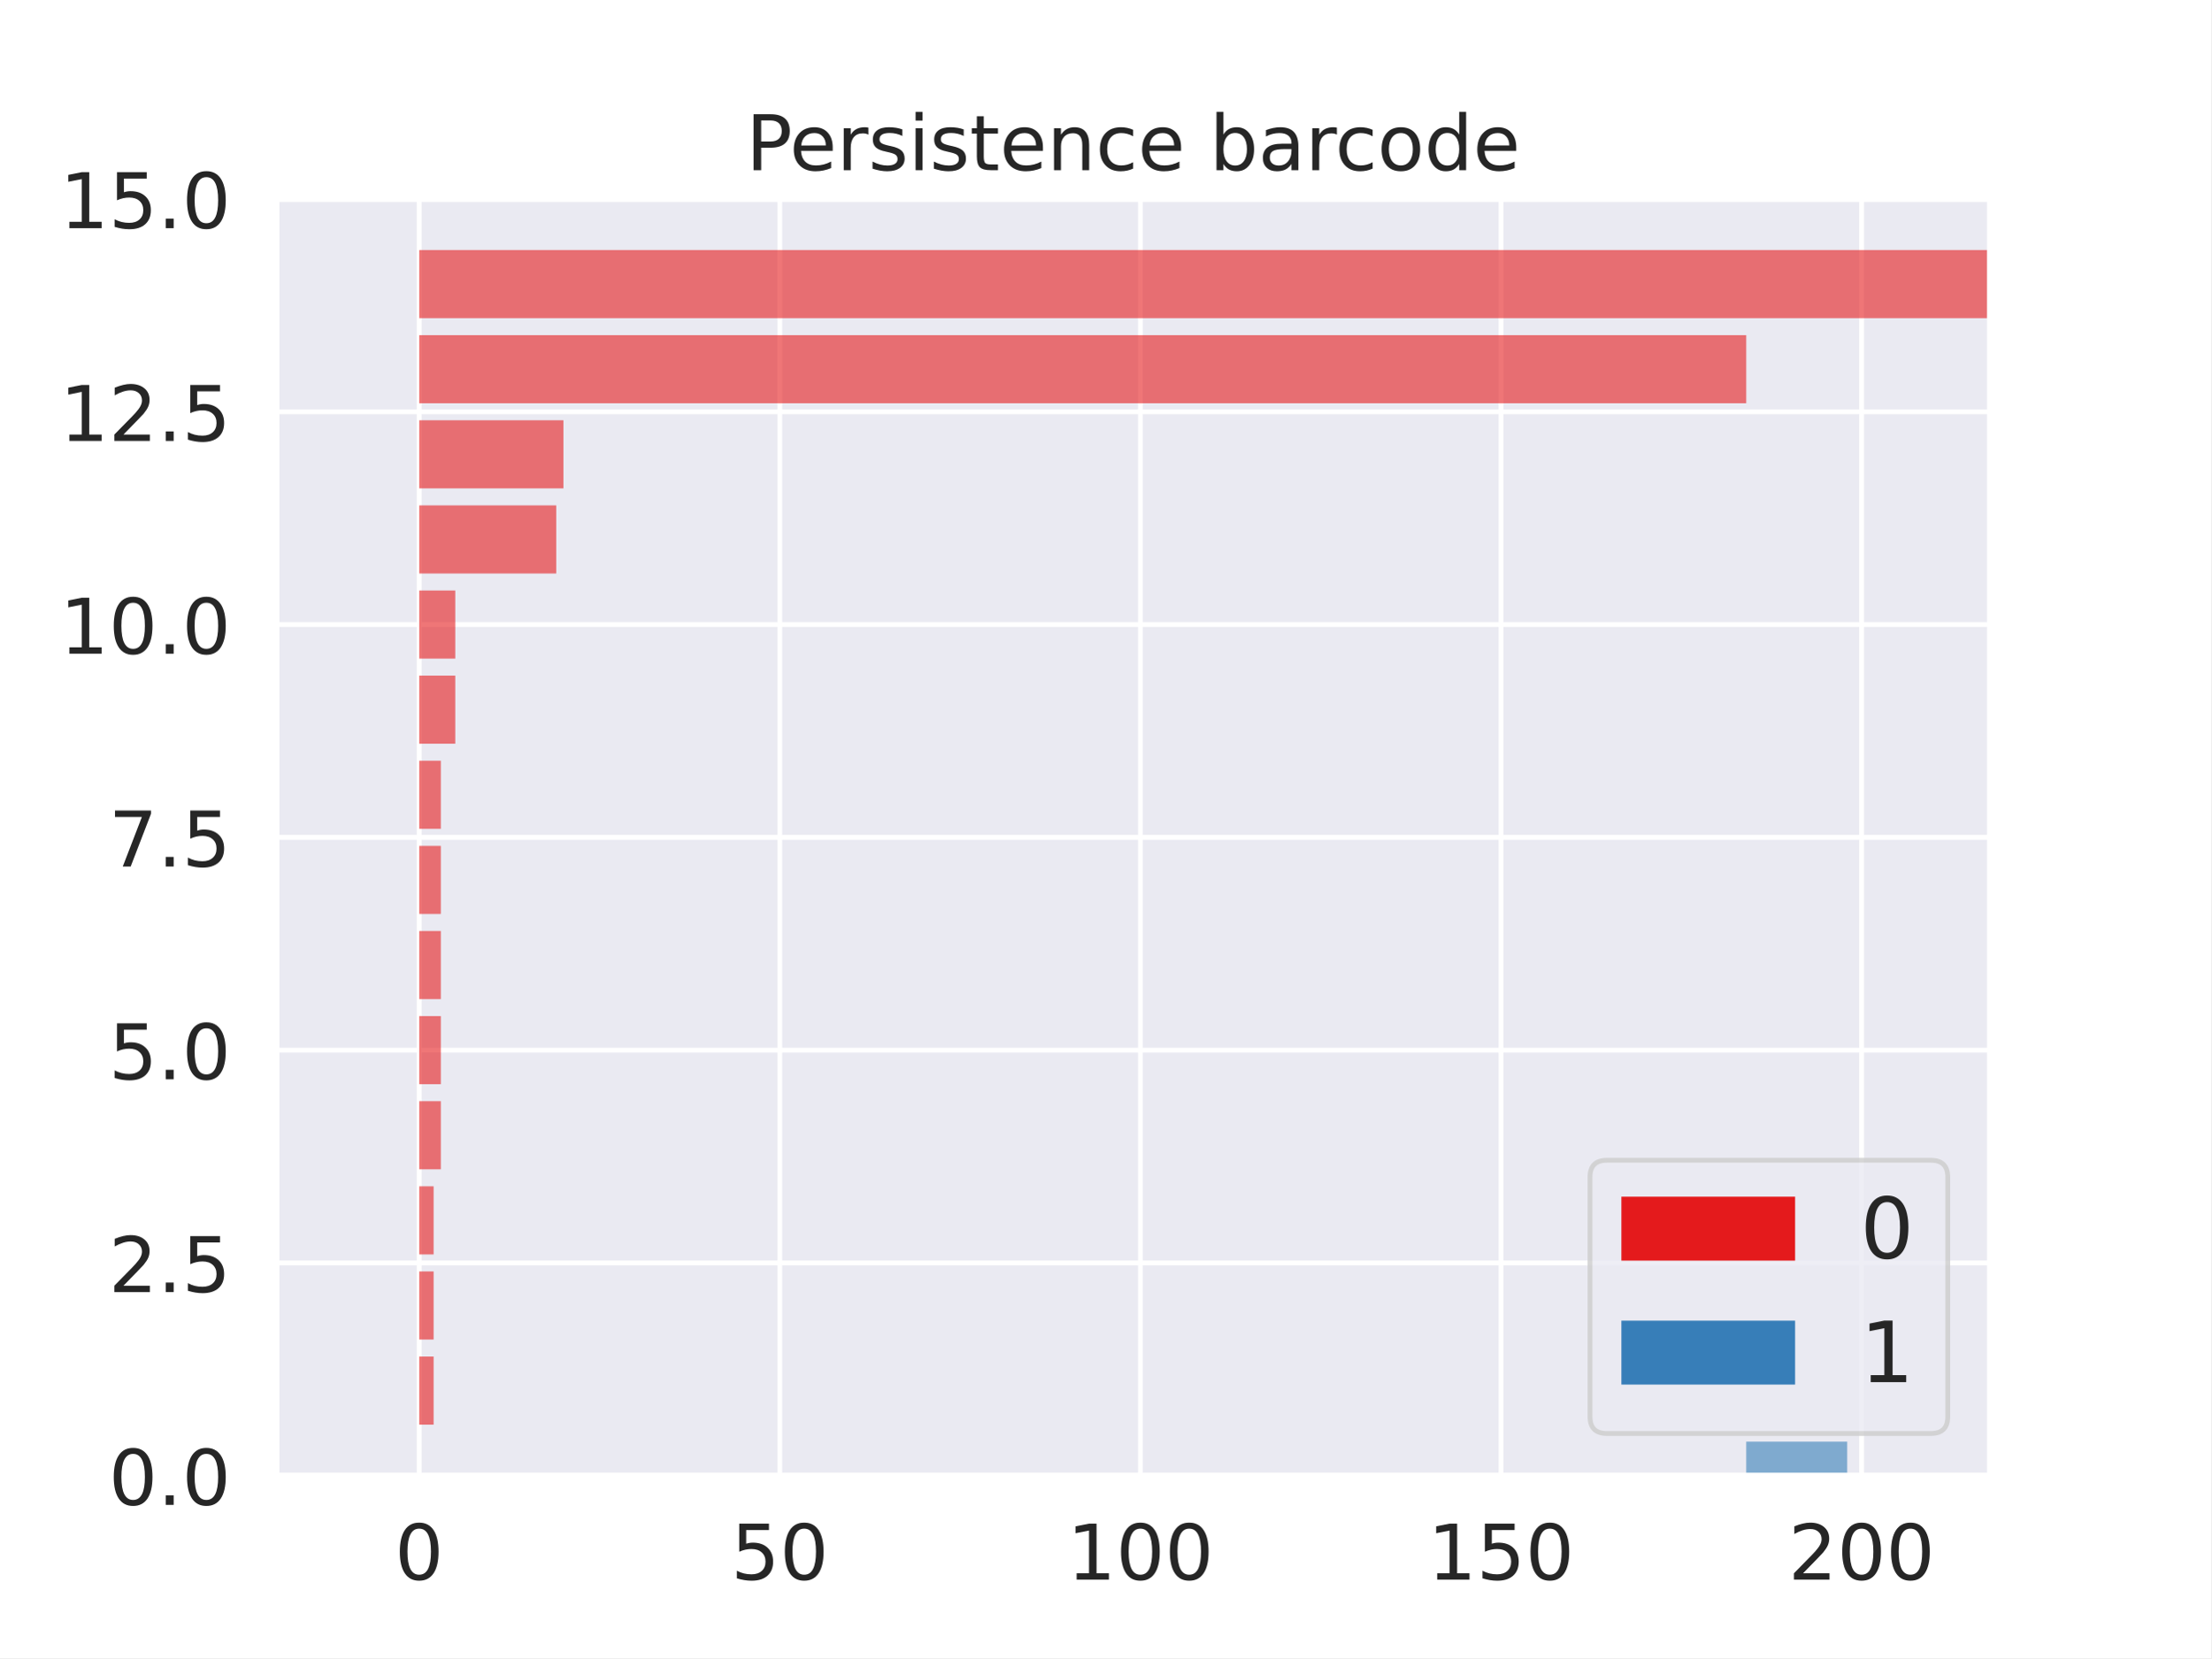
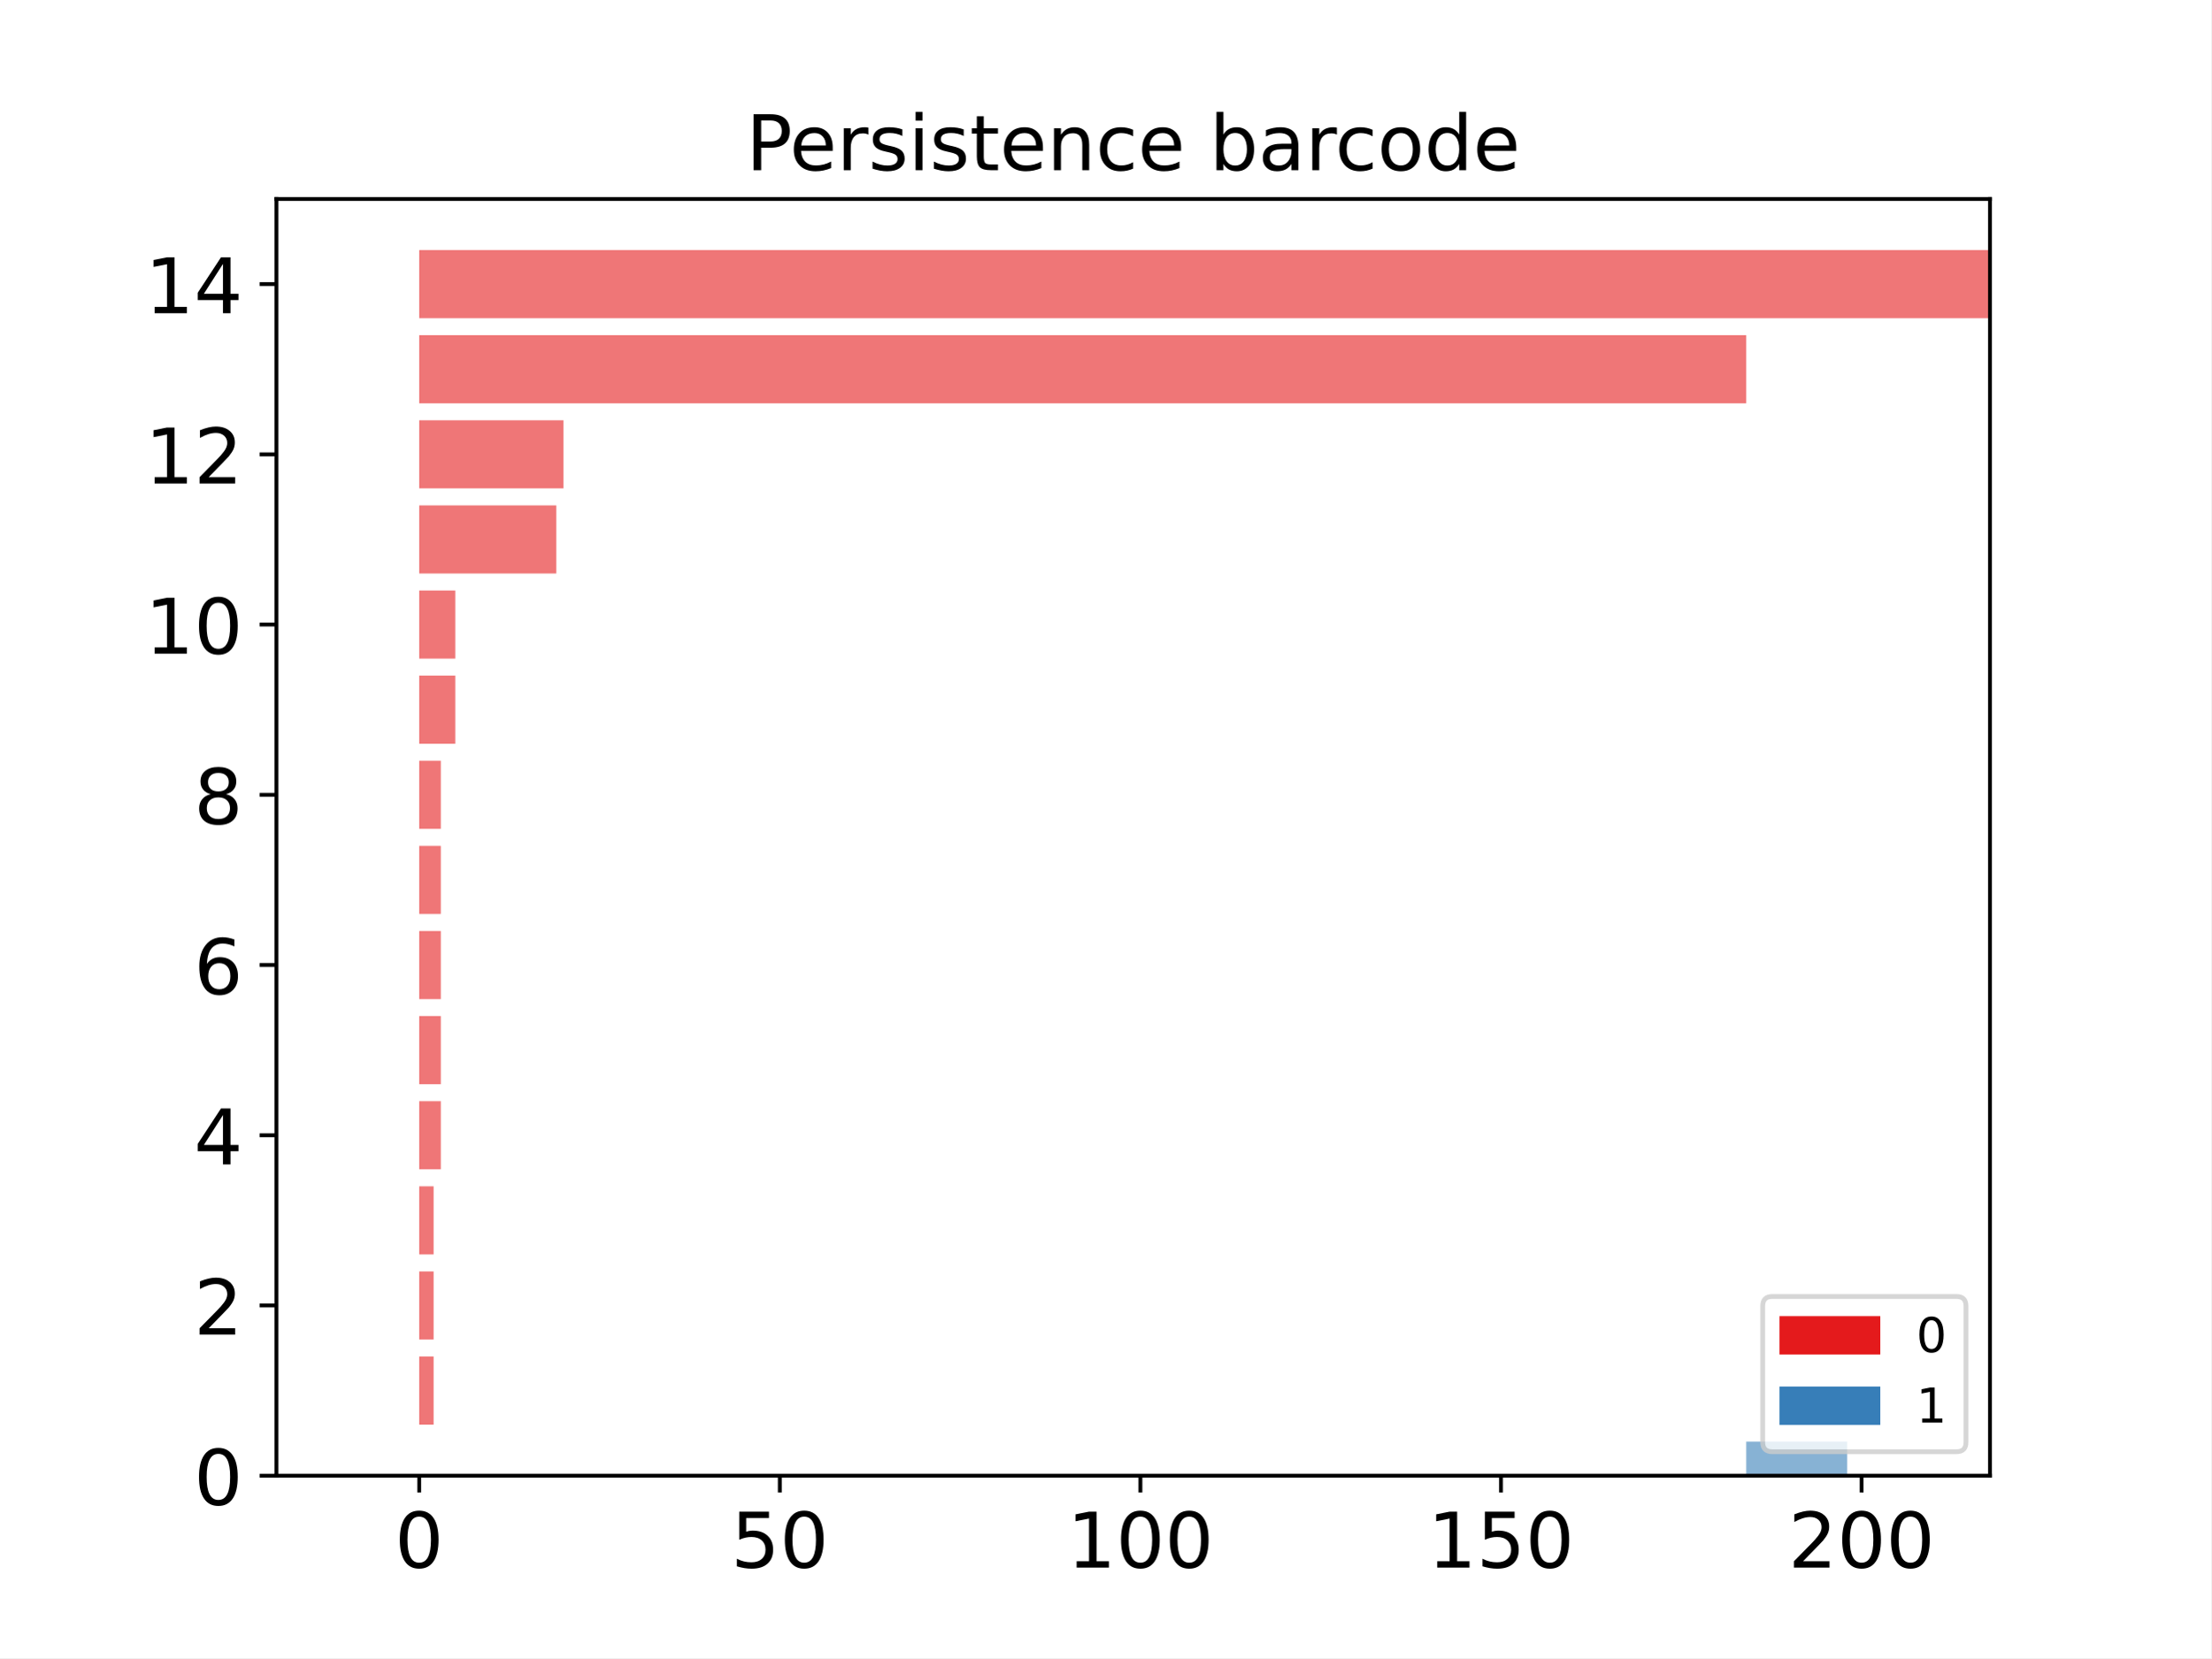
<svg xmlns="http://www.w3.org/2000/svg" xmlns:xlink="http://www.w3.org/1999/xlink" width="460.8pt" height="345.6pt" viewBox="0 0 460.8 345.6" version="1.1">
  <defs>
    <style type="text/css">*{stroke-linejoin: round; stroke-linecap: butt}</style>
  </defs>
  <g id="figure_1">
    <g id="patch_1">
      <path d="M 0 345.6  L 460.8 345.6  L 460.8 0  L 0 0  z " style="fill: #ffffff" />
    </g>
    <g id="axes_1">
      <g id="patch_2">
-         <path d="M 57.6 307.584  L 414.72 307.584  L 414.72 41.472  L 57.6 41.472  z " style="fill: #eaeaf2" />
+         <path d="M 57.6 307.584  L 414.72 307.584  L 414.72 41.472  L 57.6 41.472  z " style="fill: #ffffff" />
+       </g>
+       <g id="patch_3">
+         <path d="M 87.36 66.309  L 414.72 66.309  L 414.72 52.116  L 87.36 52.116  z " clip-path="url(#p280890308d)" style="fill: #e41a1c; opacity: 0.6" />
+       </g>
+       <g id="patch_4">
+         <path d="M 87.36 84.05  L 363.918 84.05  L 363.918 69.857  L 87.36 69.857  z " clip-path="url(#p280890308d)" style="fill: #e41a1c; opacity: 0.6" />
+       </g>
+       <g id="patch_5">
+         <path d="M 87.36 101.791  L 117.421 101.791  L 117.421 87.598  L 87.36 87.598  z " clip-path="url(#p280890308d)" style="fill: #e41a1c; opacity: 0.6" />
+       </g>
+       <g id="patch_6">
+         <path d="M 87.36 119.532  L 115.918 119.532  L 115.918 105.339  L 87.36 105.339  z " clip-path="url(#p280890308d)" style="fill: #e41a1c; opacity: 0.6" />
+       </g>
+       <g id="patch_7">
+         <path d="M 87.36 137.272  L 94.875 137.272  L 94.875 123.08  L 87.36 123.08  z " clip-path="url(#p280890308d)" style="fill: #e41a1c; opacity: 0.6" />
+       </g>
+       <g id="patch_8">
+         <path d="M 87.36 155.013  L 94.875 155.013  L 94.875 140.82  L 87.36 140.82  z " clip-path="url(#p280890308d)" style="fill: #e41a1c; opacity: 0.6" />
+       </g>
+       <g id="patch_9">
+         <path d="M 87.36 172.754  L 91.869 172.754  L 91.869 158.561  L 87.36 158.561  z " clip-path="url(#p280890308d)" style="fill: #e41a1c; opacity: 0.6" />
+       </g>
+       <g id="patch_10">
+         <path d="M 87.36 190.495  L 91.869 190.495  L 91.869 176.302  L 87.36 176.302  z " clip-path="url(#p280890308d)" style="fill: #e41a1c; opacity: 0.6" />
+       </g>
+       <g id="patch_11">
+         <path d="M 87.36 208.236  L 91.869 208.236  L 91.869 194.043  L 87.36 194.043  z " clip-path="url(#p280890308d)" style="fill: #e41a1c; opacity: 0.6" />
+       </g>
+       <g id="patch_12">
+         <path d="M 87.36 225.976  L 91.869 225.976  L 91.869 211.784  L 87.36 211.784  z " clip-path="url(#p280890308d)" style="fill: #e41a1c; opacity: 0.6" />
+       </g>
+       <g id="patch_13">
+         <path d="M 87.36 243.717  L 91.869 243.717  L 91.869 229.524  L 87.36 229.524  z " clip-path="url(#p280890308d)" style="fill: #e41a1c; opacity: 0.6" />
+       </g>
+       <g id="patch_14">
+         <path d="M 87.36 261.458  L 90.366 261.458  L 90.366 247.265  L 87.36 247.265  z " clip-path="url(#p280890308d)" style="fill: #e41a1c; opacity: 0.6" />
+       </g>
+       <g id="patch_15">
+         <path d="M 87.36 279.199  L 90.366 279.199  L 90.366 265.006  L 87.36 265.006  z " clip-path="url(#p280890308d)" style="fill: #e41a1c; opacity: 0.6" />
+       </g>
+       <g id="patch_16">
+         <path d="M 87.36 296.94  L 90.366 296.94  L 90.366 282.747  L 87.36 282.747  z " clip-path="url(#p280890308d)" style="fill: #e41a1c; opacity: 0.6" />
+       </g>
+       <g id="patch_17">
+         <path d="M 363.918 314.68  L 384.96 314.68  L 384.96 300.488  L 363.918 300.488  z " clip-path="url(#p280890308d)" style="fill: #377eb8; opacity: 0.6" />
      </g>
      <g id="matplotlib.axis_1">
        <g id="xtick_1">
          <g id="line2d_1">
-             <path d="M 87.36 307.584  L 87.36 41.472  " clip-path="url(#pd446dfda26)" style="fill: none; stroke: #ffffff; stroke-linecap: round" />
+             <defs>
+               <path id="mc88140d13e" d="M 0 0  L 0 3.5  " style="stroke: #000000; stroke-width: 0.8" />
+             </defs>
+             <g>
+               <use xlink:href="#mc88140d13e" x="87.36" y="307.584" style="stroke: #000000; stroke-width: 0.8" />
+             </g>
          </g>
          <g id="text_1">
-             <g style="fill: #262626" transform="translate(82.27 329.2415)scale(0.16 -0.16)">
+             <g transform="translate(82.27 326.7415)scale(0.16 -0.16)">
              <defs>
                <path id="DejaVuSans-30" d="M 2034 4250  Q 1547 4250 1301 3770  Q 1056 3291 1056 2328  Q 1056 1369 1301 889  Q 1547 409 2034 409  Q 2525 409 2770 889  Q 3016 1369 3016 2328  Q 3016 3291 2770 3770  Q 2525 4250 2034 4250  z M 2034 4750  Q 2819 4750 3233 4129  Q 3647 3509 3647 2328  Q 3647 1150 3233 529  Q 2819 -91 2034 -91  Q 1250 -91 836 529  Q 422 1150 422 2328  Q 422 3509 836 4129  Q 1250 4750 2034 4750  z " transform="scale(0.015625)" />
              </defs>
              <use xlink:href="#DejaVuSans-30" />
            </g>
          </g>
        </g>
        <g id="xtick_2">
          <g id="line2d_2">
-             <path d="M 162.512 307.584  L 162.512 41.472  " clip-path="url(#pd446dfda26)" style="fill: none; stroke: #ffffff; stroke-linecap: round" />
+             <g>
+               <use xlink:href="#mc88140d13e" x="162.512" y="307.584" style="stroke: #000000; stroke-width: 0.8" />
+             </g>
          </g>
          <g id="text_2">
-             <g style="fill: #262626" transform="translate(152.3315 329.2415)scale(0.16 -0.16)">
+             <g transform="translate(152.3315 326.7415)scale(0.16 -0.16)">
              <defs>
                <path id="DejaVuSans-35" d="M 691 4666  L 3169 4666  L 3169 4134  L 1269 4134  L 1269 2991  Q 1406 3038 1543 3061  Q 1681 3084 1819 3084  Q 2600 3084 3056 2656  Q 3513 2228 3513 1497  Q 3513 744 3044 326  Q 2575 -91 1722 -91  Q 1428 -91 1123 -41  Q 819 9 494 109  L 494 744  Q 775 591 1075 516  Q 1375 441 1709 441  Q 2250 441 2565 725  Q 2881 1009 2881 1497  Q 2881 1984 2565 2268  Q 2250 2553 1709 2553  Q 1456 2553 1204 2497  Q 953 2441 691 2322  L 691 4666  z " transform="scale(0.015625)" />
              </defs>
              <use xlink:href="#DejaVuSans-35" />
              <use xlink:href="#DejaVuSans-30" x="63.623" />
            </g>
          </g>
        </g>
        <g id="xtick_3">
          <g id="line2d_3">
-             <path d="M 237.663 307.584  L 237.663 41.472  " clip-path="url(#pd446dfda26)" style="fill: none; stroke: #ffffff; stroke-linecap: round" />
+             <g>
+               <use xlink:href="#mc88140d13e" x="237.663" y="307.584" style="stroke: #000000; stroke-width: 0.8" />
+             </g>
          </g>
          <g id="text_3">
-             <g style="fill: #262626" transform="translate(222.393 329.2415)scale(0.16 -0.16)">
+             <g transform="translate(222.393 326.7415)scale(0.16 -0.16)">
              <defs>
                <path id="DejaVuSans-31" d="M 794 531  L 1825 531  L 1825 4091  L 703 3866  L 703 4441  L 1819 4666  L 2450 4666  L 2450 531  L 3481 531  L 3481 0  L 794 0  L 794 531  z " transform="scale(0.015625)" />
              </defs>
              <use xlink:href="#DejaVuSans-31" />
              <use xlink:href="#DejaVuSans-30" x="63.623" />
              <use xlink:href="#DejaVuSans-30" x="127.246" />
            </g>
          </g>
        </g>
        <g id="xtick_4">
          <g id="line2d_4">
-             <path d="M 312.815 307.584  L 312.815 41.472  " clip-path="url(#pd446dfda26)" style="fill: none; stroke: #ffffff; stroke-linecap: round" />
+             <g>
+               <use xlink:href="#mc88140d13e" x="312.815" y="307.584" style="stroke: #000000; stroke-width: 0.8" />
+             </g>
          </g>
          <g id="text_4">
-             <g style="fill: #262626" transform="translate(297.5445 329.2415)scale(0.16 -0.16)">
+             <g transform="translate(297.5445 326.7415)scale(0.16 -0.16)">
              <use xlink:href="#DejaVuSans-31" />
              <use xlink:href="#DejaVuSans-35" x="63.623" />
              <use xlink:href="#DejaVuSans-30" x="127.246" />
            </g>
          </g>
        </g>
        <g id="xtick_5">
          <g id="line2d_5">
-             <path d="M 387.966 307.584  L 387.966 41.472  " clip-path="url(#pd446dfda26)" style="fill: none; stroke: #ffffff; stroke-linecap: round" />
+             <g>
+               <use xlink:href="#mc88140d13e" x="387.966" y="307.584" style="stroke: #000000; stroke-width: 0.8" />
+             </g>
          </g>
          <g id="text_5">
-             <g style="fill: #262626" transform="translate(372.6961 329.2415)scale(0.16 -0.16)">
+             <g transform="translate(372.6961 326.7415)scale(0.16 -0.16)">
              <defs>
                <path id="DejaVuSans-32" d="M 1228 531  L 3431 531  L 3431 0  L 469 0  L 469 531  Q 828 903 1448 1529  Q 2069 2156 2228 2338  Q 2531 2678 2651 2914  Q 2772 3150 2772 3378  Q 2772 3750 2511 3984  Q 2250 4219 1831 4219  Q 1534 4219 1204 4116  Q 875 4013 500 3803  L 500 4441  Q 881 4594 1212 4672  Q 1544 4750 1819 4750  Q 2544 4750 2975 4387  Q 3406 4025 3406 3419  Q 3406 3131 3298 2873  Q 3191 2616 2906 2266  Q 2828 2175 2409 1742  Q 1991 1309 1228 531  z " transform="scale(0.015625)" />
              </defs>
              <use xlink:href="#DejaVuSans-32" />
              <use xlink:href="#DejaVuSans-30" x="63.623" />
              <use xlink:href="#DejaVuSans-30" x="127.246" />
            </g>
          </g>
        </g>
      </g>
      <g id="matplotlib.axis_2">
        <g id="ytick_1">
          <g id="line2d_6">
-             <path d="M 57.6 307.584  L 414.72 307.584  " clip-path="url(#pd446dfda26)" style="fill: none; stroke: #ffffff; stroke-linecap: round" />
+             <defs>
+               <path id="meb40fba7fd" d="M 0 0  L -3.5 0  " style="stroke: #000000; stroke-width: 0.8" />
+             </defs>
+             <g>
+               <use xlink:href="#meb40fba7fd" x="57.6" y="307.584" style="stroke: #000000; stroke-width: 0.8" />
+             </g>
          </g>
          <g id="text_6">
-             <g style="fill: #262626" transform="translate(22.655 313.6628)scale(0.16 -0.16)">
-               <defs>
-                 <path id="DejaVuSans-2e" d="M 684 794  L 1344 794  L 1344 0  L 684 0  L 684 794  z " transform="scale(0.015625)" />
-               </defs>
+             <g transform="translate(40.42 313.6628)scale(0.16 -0.16)">
              <use xlink:href="#DejaVuSans-30" />
-               <use xlink:href="#DejaVuSans-2e" x="63.623" />
-               <use xlink:href="#DejaVuSans-30" x="95.41" />
            </g>
          </g>
        </g>
        <g id="ytick_2">
          <g id="line2d_7">
-             <path d="M 57.6 263.232  L 414.72 263.232  " clip-path="url(#pd446dfda26)" style="fill: none; stroke: #ffffff; stroke-linecap: round" />
+             <g>
+               <use xlink:href="#meb40fba7fd" x="57.6" y="272.102" style="stroke: #000000; stroke-width: 0.8" />
+             </g>
          </g>
          <g id="text_7">
-             <g style="fill: #262626" transform="translate(22.655 269.3107)scale(0.16 -0.16)">
+             <g transform="translate(40.42 278.1812)scale(0.16 -0.16)">
              <use xlink:href="#DejaVuSans-32" />
-               <use xlink:href="#DejaVuSans-2e" x="63.623" />
-               <use xlink:href="#DejaVuSans-35" x="95.41" />
            </g>
          </g>
        </g>
        <g id="ytick_3">
          <g id="line2d_8">
-             <path d="M 57.6 218.88  L 414.72 218.88  " clip-path="url(#pd446dfda26)" style="fill: none; stroke: #ffffff; stroke-linecap: round" />
+             <g>
+               <use xlink:href="#meb40fba7fd" x="57.6" y="236.621" style="stroke: #000000; stroke-width: 0.8" />
+             </g>
          </g>
          <g id="text_8">
-             <g style="fill: #262626" transform="translate(22.655 224.9588)scale(0.16 -0.16)">
-               <use xlink:href="#DejaVuSans-35" />
-               <use xlink:href="#DejaVuSans-2e" x="63.623" />
-               <use xlink:href="#DejaVuSans-30" x="95.41" />
+             <g transform="translate(40.42 242.6995)scale(0.16 -0.16)">
+               <defs>
+                 <path id="DejaVuSans-34" d="M 2419 4116  L 825 1625  L 2419 1625  L 2419 4116  z M 2253 4666  L 3047 4666  L 3047 1625  L 3713 1625  L 3713 1100  L 3047 1100  L 3047 0  L 2419 0  L 2419 1100  L 313 1100  L 313 1709  L 2253 4666  z " transform="scale(0.015625)" />
+               </defs>
+               <use xlink:href="#DejaVuSans-34" />
            </g>
          </g>
        </g>
        <g id="ytick_4">
          <g id="line2d_9">
-             <path d="M 57.6 174.528  L 414.72 174.528  " clip-path="url(#pd446dfda26)" style="fill: none; stroke: #ffffff; stroke-linecap: round" />
+             <g>
+               <use xlink:href="#meb40fba7fd" x="57.6" y="201.139" style="stroke: #000000; stroke-width: 0.8" />
+             </g>
          </g>
          <g id="text_9">
-             <g style="fill: #262626" transform="translate(22.655 180.6068)scale(0.16 -0.16)">
-               <defs>
-                 <path id="DejaVuSans-37" d="M 525 4666  L 3525 4666  L 3525 4397  L 1831 0  L 1172 0  L 2766 4134  L 525 4134  L 525 4666  z " transform="scale(0.015625)" />
-               </defs>
-               <use xlink:href="#DejaVuSans-37" />
-               <use xlink:href="#DejaVuSans-2e" x="63.623" />
-               <use xlink:href="#DejaVuSans-35" x="95.41" />
+             <g transform="translate(40.42 207.218)scale(0.16 -0.16)">
+               <defs>
+                 <path id="DejaVuSans-36" d="M 2113 2584  Q 1688 2584 1439 2293  Q 1191 2003 1191 1497  Q 1191 994 1439 701  Q 1688 409 2113 409  Q 2538 409 2786 701  Q 3034 994 3034 1497  Q 3034 2003 2786 2293  Q 2538 2584 2113 2584  z M 3366 4563  L 3366 3988  Q 3128 4100 2886 4159  Q 2644 4219 2406 4219  Q 1781 4219 1451 3797  Q 1122 3375 1075 2522  Q 1259 2794 1537 2939  Q 1816 3084 2150 3084  Q 2853 3084 3261 2657  Q 3669 2231 3669 1497  Q 3669 778 3244 343  Q 2819 -91 2113 -91  Q 1303 -91 875 529  Q 447 1150 447 2328  Q 447 3434 972 4092  Q 1497 4750 2381 4750  Q 2619 4750 2861 4703  Q 3103 4656 3366 4563  z " transform="scale(0.015625)" />
+               </defs>
+               <use xlink:href="#DejaVuSans-36" />
            </g>
          </g>
        </g>
        <g id="ytick_5">
          <g id="line2d_10">
-             <path d="M 57.6 130.176  L 414.72 130.176  " clip-path="url(#pd446dfda26)" style="fill: none; stroke: #ffffff; stroke-linecap: round" />
+             <g>
+               <use xlink:href="#meb40fba7fd" x="57.6" y="165.658" style="stroke: #000000; stroke-width: 0.8" />
+             </g>
          </g>
          <g id="text_10">
-             <g style="fill: #262626" transform="translate(12.475 136.2548)scale(0.16 -0.16)">
-               <use xlink:href="#DejaVuSans-31" />
-               <use xlink:href="#DejaVuSans-30" x="63.623" />
-               <use xlink:href="#DejaVuSans-2e" x="127.246" />
-               <use xlink:href="#DejaVuSans-30" x="159.033" />
+             <g transform="translate(40.42 171.7363)scale(0.16 -0.16)">
+               <defs>
+                 <path id="DejaVuSans-38" d="M 2034 2216  Q 1584 2216 1326 1975  Q 1069 1734 1069 1313  Q 1069 891 1326 650  Q 1584 409 2034 409  Q 2484 409 2743 651  Q 3003 894 3003 1313  Q 3003 1734 2745 1975  Q 2488 2216 2034 2216  z M 1403 2484  Q 997 2584 770 2862  Q 544 3141 544 3541  Q 544 4100 942 4425  Q 1341 4750 2034 4750  Q 2731 4750 3128 4425  Q 3525 4100 3525 3541  Q 3525 3141 3298 2862  Q 3072 2584 2669 2484  Q 3125 2378 3379 2068  Q 3634 1759 3634 1313  Q 3634 634 3220 271  Q 2806 -91 2034 -91  Q 1263 -91 848 271  Q 434 634 434 1313  Q 434 1759 690 2068  Q 947 2378 1403 2484  z M 1172 3481  Q 1172 3119 1398 2916  Q 1625 2713 2034 2713  Q 2441 2713 2670 2916  Q 2900 3119 2900 3481  Q 2900 3844 2670 4047  Q 2441 4250 2034 4250  Q 1625 4250 1398 4047  Q 1172 3844 1172 3481  z " transform="scale(0.015625)" />
+               </defs>
+               <use xlink:href="#DejaVuSans-38" />
            </g>
          </g>
        </g>
        <g id="ytick_6">
          <g id="line2d_11">
-             <path d="M 57.6 85.824  L 414.72 85.824  " clip-path="url(#pd446dfda26)" style="fill: none; stroke: #ffffff; stroke-linecap: round" />
+             <g>
+               <use xlink:href="#meb40fba7fd" x="57.6" y="130.176" style="stroke: #000000; stroke-width: 0.8" />
+             </g>
          </g>
          <g id="text_11">
-             <g style="fill: #262626" transform="translate(12.475 91.90275)scale(0.16 -0.16)">
-               <use xlink:href="#DejaVuSans-31" />
-               <use xlink:href="#DejaVuSans-32" x="63.623" />
-               <use xlink:href="#DejaVuSans-2e" x="127.246" />
-               <use xlink:href="#DejaVuSans-35" x="159.033" />
+             <g transform="translate(30.24 136.2548)scale(0.16 -0.16)">
+               <use xlink:href="#DejaVuSans-31" />
+               <use xlink:href="#DejaVuSans-30" x="63.623" />
            </g>
          </g>
        </g>
        <g id="ytick_7">
          <g id="line2d_12">
-             <path d="M 57.6 41.472  L 414.72 41.472  " clip-path="url(#pd446dfda26)" style="fill: none; stroke: #ffffff; stroke-linecap: round" />
+             <g>
+               <use xlink:href="#meb40fba7fd" x="57.6" y="94.694" style="stroke: #000000; stroke-width: 0.8" />
+             </g>
          </g>
          <g id="text_12">
-             <g style="fill: #262626" transform="translate(12.475 47.55075)scale(0.16 -0.16)">
-               <use xlink:href="#DejaVuSans-31" />
-               <use xlink:href="#DejaVuSans-35" x="63.623" />
-               <use xlink:href="#DejaVuSans-2e" x="127.246" />
-               <use xlink:href="#DejaVuSans-30" x="159.033" />
-             </g>
-           </g>
-         </g>
-       </g>
-       <g id="patch_3">
-         <path d="M 87.36 66.309  L 414.72 66.309  L 414.72 52.116  L 87.36 52.116  z " clip-path="url(#pd446dfda26)" style="fill: #e41a1c; opacity: 0.6" />
-       </g>
-       <g id="patch_4">
-         <path d="M 87.36 84.05  L 363.918 84.05  L 363.918 69.857  L 87.36 69.857  z " clip-path="url(#pd446dfda26)" style="fill: #e41a1c; opacity: 0.6" />
-       </g>
-       <g id="patch_5">
-         <path d="M 87.36 101.791  L 117.421 101.791  L 117.421 87.598  L 87.36 87.598  z " clip-path="url(#pd446dfda26)" style="fill: #e41a1c; opacity: 0.6" />
-       </g>
-       <g id="patch_6">
-         <path d="M 87.36 119.532  L 115.918 119.532  L 115.918 105.339  L 87.36 105.339  z " clip-path="url(#pd446dfda26)" style="fill: #e41a1c; opacity: 0.6" />
-       </g>
-       <g id="patch_7">
-         <path d="M 87.36 137.272  L 94.875 137.272  L 94.875 123.08  L 87.36 123.08  z " clip-path="url(#pd446dfda26)" style="fill: #e41a1c; opacity: 0.6" />
-       </g>
-       <g id="patch_8">
-         <path d="M 87.36 155.013  L 94.875 155.013  L 94.875 140.82  L 87.36 140.82  z " clip-path="url(#pd446dfda26)" style="fill: #e41a1c; opacity: 0.6" />
-       </g>
-       <g id="patch_9">
-         <path d="M 87.36 172.754  L 91.869 172.754  L 91.869 158.561  L 87.36 158.561  z " clip-path="url(#pd446dfda26)" style="fill: #e41a1c; opacity: 0.6" />
-       </g>
-       <g id="patch_10">
-         <path d="M 87.36 190.495  L 91.869 190.495  L 91.869 176.302  L 87.36 176.302  z " clip-path="url(#pd446dfda26)" style="fill: #e41a1c; opacity: 0.6" />
-       </g>
-       <g id="patch_11">
-         <path d="M 87.36 208.236  L 91.869 208.236  L 91.869 194.043  L 87.36 194.043  z " clip-path="url(#pd446dfda26)" style="fill: #e41a1c; opacity: 0.6" />
-       </g>
-       <g id="patch_12">
-         <path d="M 87.36 225.976  L 91.869 225.976  L 91.869 211.784  L 87.36 211.784  z " clip-path="url(#pd446dfda26)" style="fill: #e41a1c; opacity: 0.6" />
-       </g>
-       <g id="patch_13">
-         <path d="M 87.36 243.717  L 91.869 243.717  L 91.869 229.524  L 87.36 229.524  z " clip-path="url(#pd446dfda26)" style="fill: #e41a1c; opacity: 0.6" />
-       </g>
-       <g id="patch_14">
-         <path d="M 87.36 261.458  L 90.366 261.458  L 90.366 247.265  L 87.36 247.265  z " clip-path="url(#pd446dfda26)" style="fill: #e41a1c; opacity: 0.6" />
-       </g>
-       <g id="patch_15">
-         <path d="M 87.36 279.199  L 90.366 279.199  L 90.366 265.006  L 87.36 265.006  z " clip-path="url(#pd446dfda26)" style="fill: #e41a1c; opacity: 0.6" />
-       </g>
-       <g id="patch_16">
-         <path d="M 87.36 296.94  L 90.366 296.94  L 90.366 282.747  L 87.36 282.747  z " clip-path="url(#pd446dfda26)" style="fill: #e41a1c; opacity: 0.6" />
-       </g>
-       <g id="patch_17">
-         <path d="M 363.918 314.68  L 384.96 314.68  L 384.96 300.488  L 363.918 300.488  z " clip-path="url(#pd446dfda26)" style="fill: #377eb8; opacity: 0.6" />
+             <g transform="translate(30.24 100.7732)scale(0.16 -0.16)">
+               <use xlink:href="#DejaVuSans-31" />
+               <use xlink:href="#DejaVuSans-32" x="63.623" />
+             </g>
+           </g>
+         </g>
+         <g id="ytick_8">
+           <g id="line2d_13">
+             <g>
+               <use xlink:href="#meb40fba7fd" x="57.6" y="59.213" style="stroke: #000000; stroke-width: 0.8" />
+             </g>
+           </g>
+           <g id="text_13">
+             <g transform="translate(30.24 65.29155)scale(0.16 -0.16)">
+               <use xlink:href="#DejaVuSans-31" />
+               <use xlink:href="#DejaVuSans-34" x="63.623" />
+             </g>
+           </g>
+         </g>
      </g>
      <g id="patch_18">
-         <path d="M 57.6 307.584  L 57.6 41.472  " style="fill: none; stroke: #ffffff; stroke-width: 1.25; stroke-linejoin: miter; stroke-linecap: square" />
+         <path d="M 57.6 307.584  L 57.6 41.472  " style="fill: none; stroke: #000000; stroke-width: 0.8; stroke-linejoin: miter; stroke-linecap: square" />
      </g>
      <g id="patch_19">
-         <path d="M 414.72 307.584  L 414.72 41.472  " style="fill: none; stroke: #ffffff; stroke-width: 1.25; stroke-linejoin: miter; stroke-linecap: square" />
+         <path d="M 414.72 307.584  L 414.72 41.472  " style="fill: none; stroke: #000000; stroke-width: 0.8; stroke-linejoin: miter; stroke-linecap: square" />
      </g>
      <g id="patch_20">
-         <path d="M 57.6 307.584  L 414.72 307.584  " style="fill: none; stroke: #ffffff; stroke-width: 1.25; stroke-linejoin: miter; stroke-linecap: square" />
+         <path d="M 57.6 307.584  L 414.72 307.584  " style="fill: none; stroke: #000000; stroke-width: 0.8; stroke-linejoin: miter; stroke-linecap: square" />
      </g>
      <g id="patch_21">
-         <path d="M 57.6 41.472  L 414.72 41.472  " style="fill: none; stroke: #ffffff; stroke-width: 1.25; stroke-linejoin: miter; stroke-linecap: square" />
-       </g>
-       <g id="text_13">
-         <g style="fill: #262626" transform="translate(155.48 35.472)scale(0.16 -0.16)">
+         <path d="M 57.6 41.472  L 414.72 41.472  " style="fill: none; stroke: #000000; stroke-width: 0.8; stroke-linejoin: miter; stroke-linecap: square" />
+       </g>
+       <g id="text_14">
+         <g transform="translate(155.48 35.472)scale(0.16 -0.16)">
          <defs>
            <path id="DejaVuSans-50" d="M 1259 4147  L 1259 2394  L 2053 2394  Q 2494 2394 2734 2622  Q 2975 2850 2975 3272  Q 2975 3691 2734 3919  Q 2494 4147 2053 4147  L 1259 4147  z M 628 4666  L 2053 4666  Q 2838 4666 3239 4311  Q 3641 3956 3641 3272  Q 3641 2581 3239 2228  Q 2838 1875 2053 1875  L 1259 1875  L 1259 0  L 628 0  L 628 4666  z " transform="scale(0.015625)" />
            <path id="DejaVuSans-65" d="M 3597 1894  L 3597 1613  L 953 1613  Q 991 1019 1311 708  Q 1631 397 2203 397  Q 2534 397 2845 478  Q 3156 559 3463 722  L 3463 178  Q 3153 47 2828 -22  Q 2503 -91 2169 -91  Q 1331 -91 842 396  Q 353 884 353 1716  Q 353 2575 817 3079  Q 1281 3584 2069 3584  Q 2775 3584 3186 3129  Q 3597 2675 3597 1894  z M 3022 2063  Q 3016 2534 2758 2815  Q 2500 3097 2075 3097  Q 1594 3097 1305 2825  Q 1016 2553 972 2059  L 3022 2063  z " transform="scale(0.015625)" />
            <path id="DejaVuSans-72" d="M 2631 2963  Q 2534 3019 2420 3045  Q 2306 3072 2169 3072  Q 1681 3072 1420 2755  Q 1159 2438 1159 1844  L 1159 0  L 581 0  L 581 3500  L 1159 3500  L 1159 2956  Q 1341 3275 1631 3429  Q 1922 3584 2338 3584  Q 2397 3584 2469 3576  Q 2541 3569 2628 3553  L 2631 2963  z " transform="scale(0.015625)" />
            <path id="DejaVuSans-73" d="M 2834 3397  L 2834 2853  Q 2591 2978 2328 3040  Q 2066 3103 1784 3103  Q 1356 3103 1142 2972  Q 928 2841 928 2578  Q 928 2378 1081 2264  Q 1234 2150 1697 2047  L 1894 2003  Q 2506 1872 2764 1633  Q 3022 1394 3022 966  Q 3022 478 2636 193  Q 2250 -91 1575 -91  Q 1294 -91 989 -36  Q 684 19 347 128  L 347 722  Q 666 556 975 473  Q 1284 391 1588 391  Q 1994 391 2212 530  Q 2431 669 2431 922  Q 2431 1156 2273 1281  Q 2116 1406 1581 1522  L 1381 1569  Q 847 1681 609 1914  Q 372 2147 372 2553  Q 372 3047 722 3315  Q 1072 3584 1716 3584  Q 2034 3584 2315 3537  Q 2597 3491 2834 3397  z " transform="scale(0.015625)" />
            <path id="DejaVuSans-69" d="M 603 3500  L 1178 3500  L 1178 0  L 603 0  L 603 3500  z M 603 4863  L 1178 4863  L 1178 4134  L 603 4134  L 603 4863  z " transform="scale(0.015625)" />
            <path id="DejaVuSans-74" d="M 1172 4494  L 1172 3500  L 2356 3500  L 2356 3053  L 1172 3053  L 1172 1153  Q 1172 725 1289 603  Q 1406 481 1766 481  L 2356 481  L 2356 0  L 1766 0  Q 1100 0 847 248  Q 594 497 594 1153  L 594 3053  L 172 3053  L 172 3500  L 594 3500  L 594 4494  L 1172 4494  z " transform="scale(0.015625)" />
            <path id="DejaVuSans-6e" d="M 3513 2113  L 3513 0  L 2938 0  L 2938 2094  Q 2938 2591 2744 2837  Q 2550 3084 2163 3084  Q 1697 3084 1428 2787  Q 1159 2491 1159 1978  L 1159 0  L 581 0  L 581 3500  L 1159 3500  L 1159 2956  Q 1366 3272 1645 3428  Q 1925 3584 2291 3584  Q 2894 3584 3203 3211  Q 3513 2838 3513 2113  z " transform="scale(0.015625)" />
            <path id="DejaVuSans-63" d="M 3122 3366  L 3122 2828  Q 2878 2963 2633 3030  Q 2388 3097 2138 3097  Q 1578 3097 1268 2742  Q 959 2388 959 1747  Q 959 1106 1268 751  Q 1578 397 2138 397  Q 2388 397 2633 464  Q 2878 531 3122 666  L 3122 134  Q 2881 22 2623 -34  Q 2366 -91 2075 -91  Q 1284 -91 818 406  Q 353 903 353 1747  Q 353 2603 823 3093  Q 1294 3584 2113 3584  Q 2378 3584 2631 3529  Q 2884 3475 3122 3366  z " transform="scale(0.015625)" />
            <path id="DejaVuSans-20" transform="scale(0.015625)" />
            <path id="DejaVuSans-62" d="M 3116 1747  Q 3116 2381 2855 2742  Q 2594 3103 2138 3103  Q 1681 3103 1420 2742  Q 1159 2381 1159 1747  Q 1159 1113 1420 752  Q 1681 391 2138 391  Q 2594 391 2855 752  Q 3116 1113 3116 1747  z M 1159 2969  Q 1341 3281 1617 3432  Q 1894 3584 2278 3584  Q 2916 3584 3314 3078  Q 3713 2572 3713 1747  Q 3713 922 3314 415  Q 2916 -91 2278 -91  Q 1894 -91 1617 61  Q 1341 213 1159 525  L 1159 0  L 581 0  L 581 4863  L 1159 4863  L 1159 2969  z " transform="scale(0.015625)" />
            <path id="DejaVuSans-61" d="M 2194 1759  Q 1497 1759 1228 1600  Q 959 1441 959 1056  Q 959 750 1161 570  Q 1363 391 1709 391  Q 2188 391 2477 730  Q 2766 1069 2766 1631  L 2766 1759  L 2194 1759  z M 3341 1997  L 3341 0  L 2766 0  L 2766 531  Q 2569 213 2275 61  Q 1981 -91 1556 -91  Q 1019 -91 701 211  Q 384 513 384 1019  Q 384 1609 779 1909  Q 1175 2209 1959 2209  L 2766 2209  L 2766 2266  Q 2766 2663 2505 2880  Q 2244 3097 1772 3097  Q 1472 3097 1187 3025  Q 903 2953 641 2809  L 641 3341  Q 956 3463 1253 3523  Q 1550 3584 1831 3584  Q 2591 3584 2966 3190  Q 3341 2797 3341 1997  z " transform="scale(0.015625)" />
            <path id="DejaVuSans-6f" d="M 1959 3097  Q 1497 3097 1228 2736  Q 959 2375 959 1747  Q 959 1119 1226 758  Q 1494 397 1959 397  Q 2419 397 2687 759  Q 2956 1122 2956 1747  Q 2956 2369 2687 2733  Q 2419 3097 1959 3097  z M 1959 3584  Q 2709 3584 3137 3096  Q 3566 2609 3566 1747  Q 3566 888 3137 398  Q 2709 -91 1959 -91  Q 1206 -91 779 398  Q 353 888 353 1747  Q 353 2609 779 3096  Q 1206 3584 1959 3584  z " transform="scale(0.015625)" />
            <path id="DejaVuSans-64" d="M 2906 2969  L 2906 4863  L 3481 4863  L 3481 0  L 2906 0  L 2906 525  Q 2725 213 2448 61  Q 2172 -91 1784 -91  Q 1150 -91 751 415  Q 353 922 353 1747  Q 353 2572 751 3078  Q 1150 3584 1784 3584  Q 2172 3584 2448 3432  Q 2725 3281 2906 2969  z M 947 1747  Q 947 1113 1208 752  Q 1469 391 1925 391  Q 2381 391 2643 752  Q 2906 1113 2906 1747  Q 2906 2381 2643 2742  Q 2381 3103 1925 3103  Q 1469 3103 1208 2742  Q 947 2381 947 1747  z " transform="scale(0.015625)" />
          </defs>
          <use xlink:href="#DejaVuSans-50" />
          <use xlink:href="#DejaVuSans-65" x="56.678" />
          <use xlink:href="#DejaVuSans-72" x="118.201" />
          <use xlink:href="#DejaVuSans-73" x="159.314" />
          <use xlink:href="#DejaVuSans-69" x="211.414" />
          <use xlink:href="#DejaVuSans-73" x="239.197" />
          <use xlink:href="#DejaVuSans-74" x="291.297" />
          <use xlink:href="#DejaVuSans-65" x="330.506" />
          <use xlink:href="#DejaVuSans-6e" x="392.029" />
          <use xlink:href="#DejaVuSans-63" x="455.408" />
          <use xlink:href="#DejaVuSans-65" x="510.389" />
          <use xlink:href="#DejaVuSans-20" x="571.912" />
          <use xlink:href="#DejaVuSans-62" x="603.699" />
          <use xlink:href="#DejaVuSans-61" x="667.176" />
          <use xlink:href="#DejaVuSans-72" x="728.455" />
          <use xlink:href="#DejaVuSans-63" x="767.318" />
          <use xlink:href="#DejaVuSans-6f" x="822.299" />
          <use xlink:href="#DejaVuSans-64" x="883.48" />
          <use xlink:href="#DejaVuSans-65" x="946.957" />
        </g>
      </g>
      <g id="legend_1">
        <g id="patch_22">
-           <path d="M 334.882 298.784  L 402.4 298.784  Q 405.92 298.784 405.92 295.264  L 405.92 245.357  Q 405.92 241.837 402.4 241.837  L 334.882 241.837  Q 331.362 241.837 331.362 245.357  L 331.362 295.264  Q 331.362 298.784 334.882 298.784  z " style="fill: #eaeaf2; opacity: 0.8; stroke: #cccccc; stroke-linejoin: miter" />
+           <path d="M 369.358 302.584  L 407.72 302.584  Q 409.72 302.584 409.72 300.584  L 409.72 272.228  Q 409.72 270.228 407.72 270.228  L 369.358 270.228  Q 367.358 270.228 367.358 272.228  L 367.358 300.584  Q 367.358 302.584 369.358 302.584  z " style="fill: #ffffff; opacity: 0.8; stroke: #cccccc; stroke-linejoin: miter" />
        </g>
        <g id="patch_23">
-           <path d="M 338.402 262.25  L 373.602 262.25  L 373.602 249.93  L 338.402 249.93  z " style="fill: #e41a1c; stroke: #e41a1c; stroke-linejoin: miter" />
-         </g>
-         <g id="text_14">
-           <g style="fill: #262626" transform="translate(387.682 262.2502)scale(0.176 -0.176)">
+           <path d="M 371.358 281.826  L 391.358 281.826  L 391.358 274.826  L 371.358 274.826  z " style="fill: #e41a1c; stroke: #e41a1c; stroke-linejoin: miter" />
+         </g>
+         <g id="text_15">
+           <g transform="translate(399.3575 281.8262)scale(0.1 -0.1)">
            <use xlink:href="#DejaVuSans-30" />
          </g>
        </g>
        <g id="patch_24">
-           <path d="M 338.402 288.084  L 373.602 288.084  L 373.602 275.764  L 338.402 275.764  z " style="fill: #377eb8; stroke: #377eb8; stroke-linejoin: miter" />
-         </g>
-         <g id="text_15">
-           <g style="fill: #262626" transform="translate(387.682 288.0838)scale(0.176 -0.176)">
+           <path d="M 371.358 296.504  L 391.358 296.504  L 391.358 289.504  L 371.358 289.504  z " style="fill: #377eb8; stroke: #377eb8; stroke-linejoin: miter" />
+         </g>
+         <g id="text_16">
+           <g transform="translate(399.3575 296.5043)scale(0.1 -0.1)">
            <use xlink:href="#DejaVuSans-31" />
          </g>
        </g>
      </g>
    </g>
  </g>
  <defs>
-     <clipPath id="pd446dfda26">
+     <clipPath id="p280890308d">
      <rect x="57.6" y="41.472" width="357.12" height="266.112" />
    </clipPath>
  </defs>
</svg>
